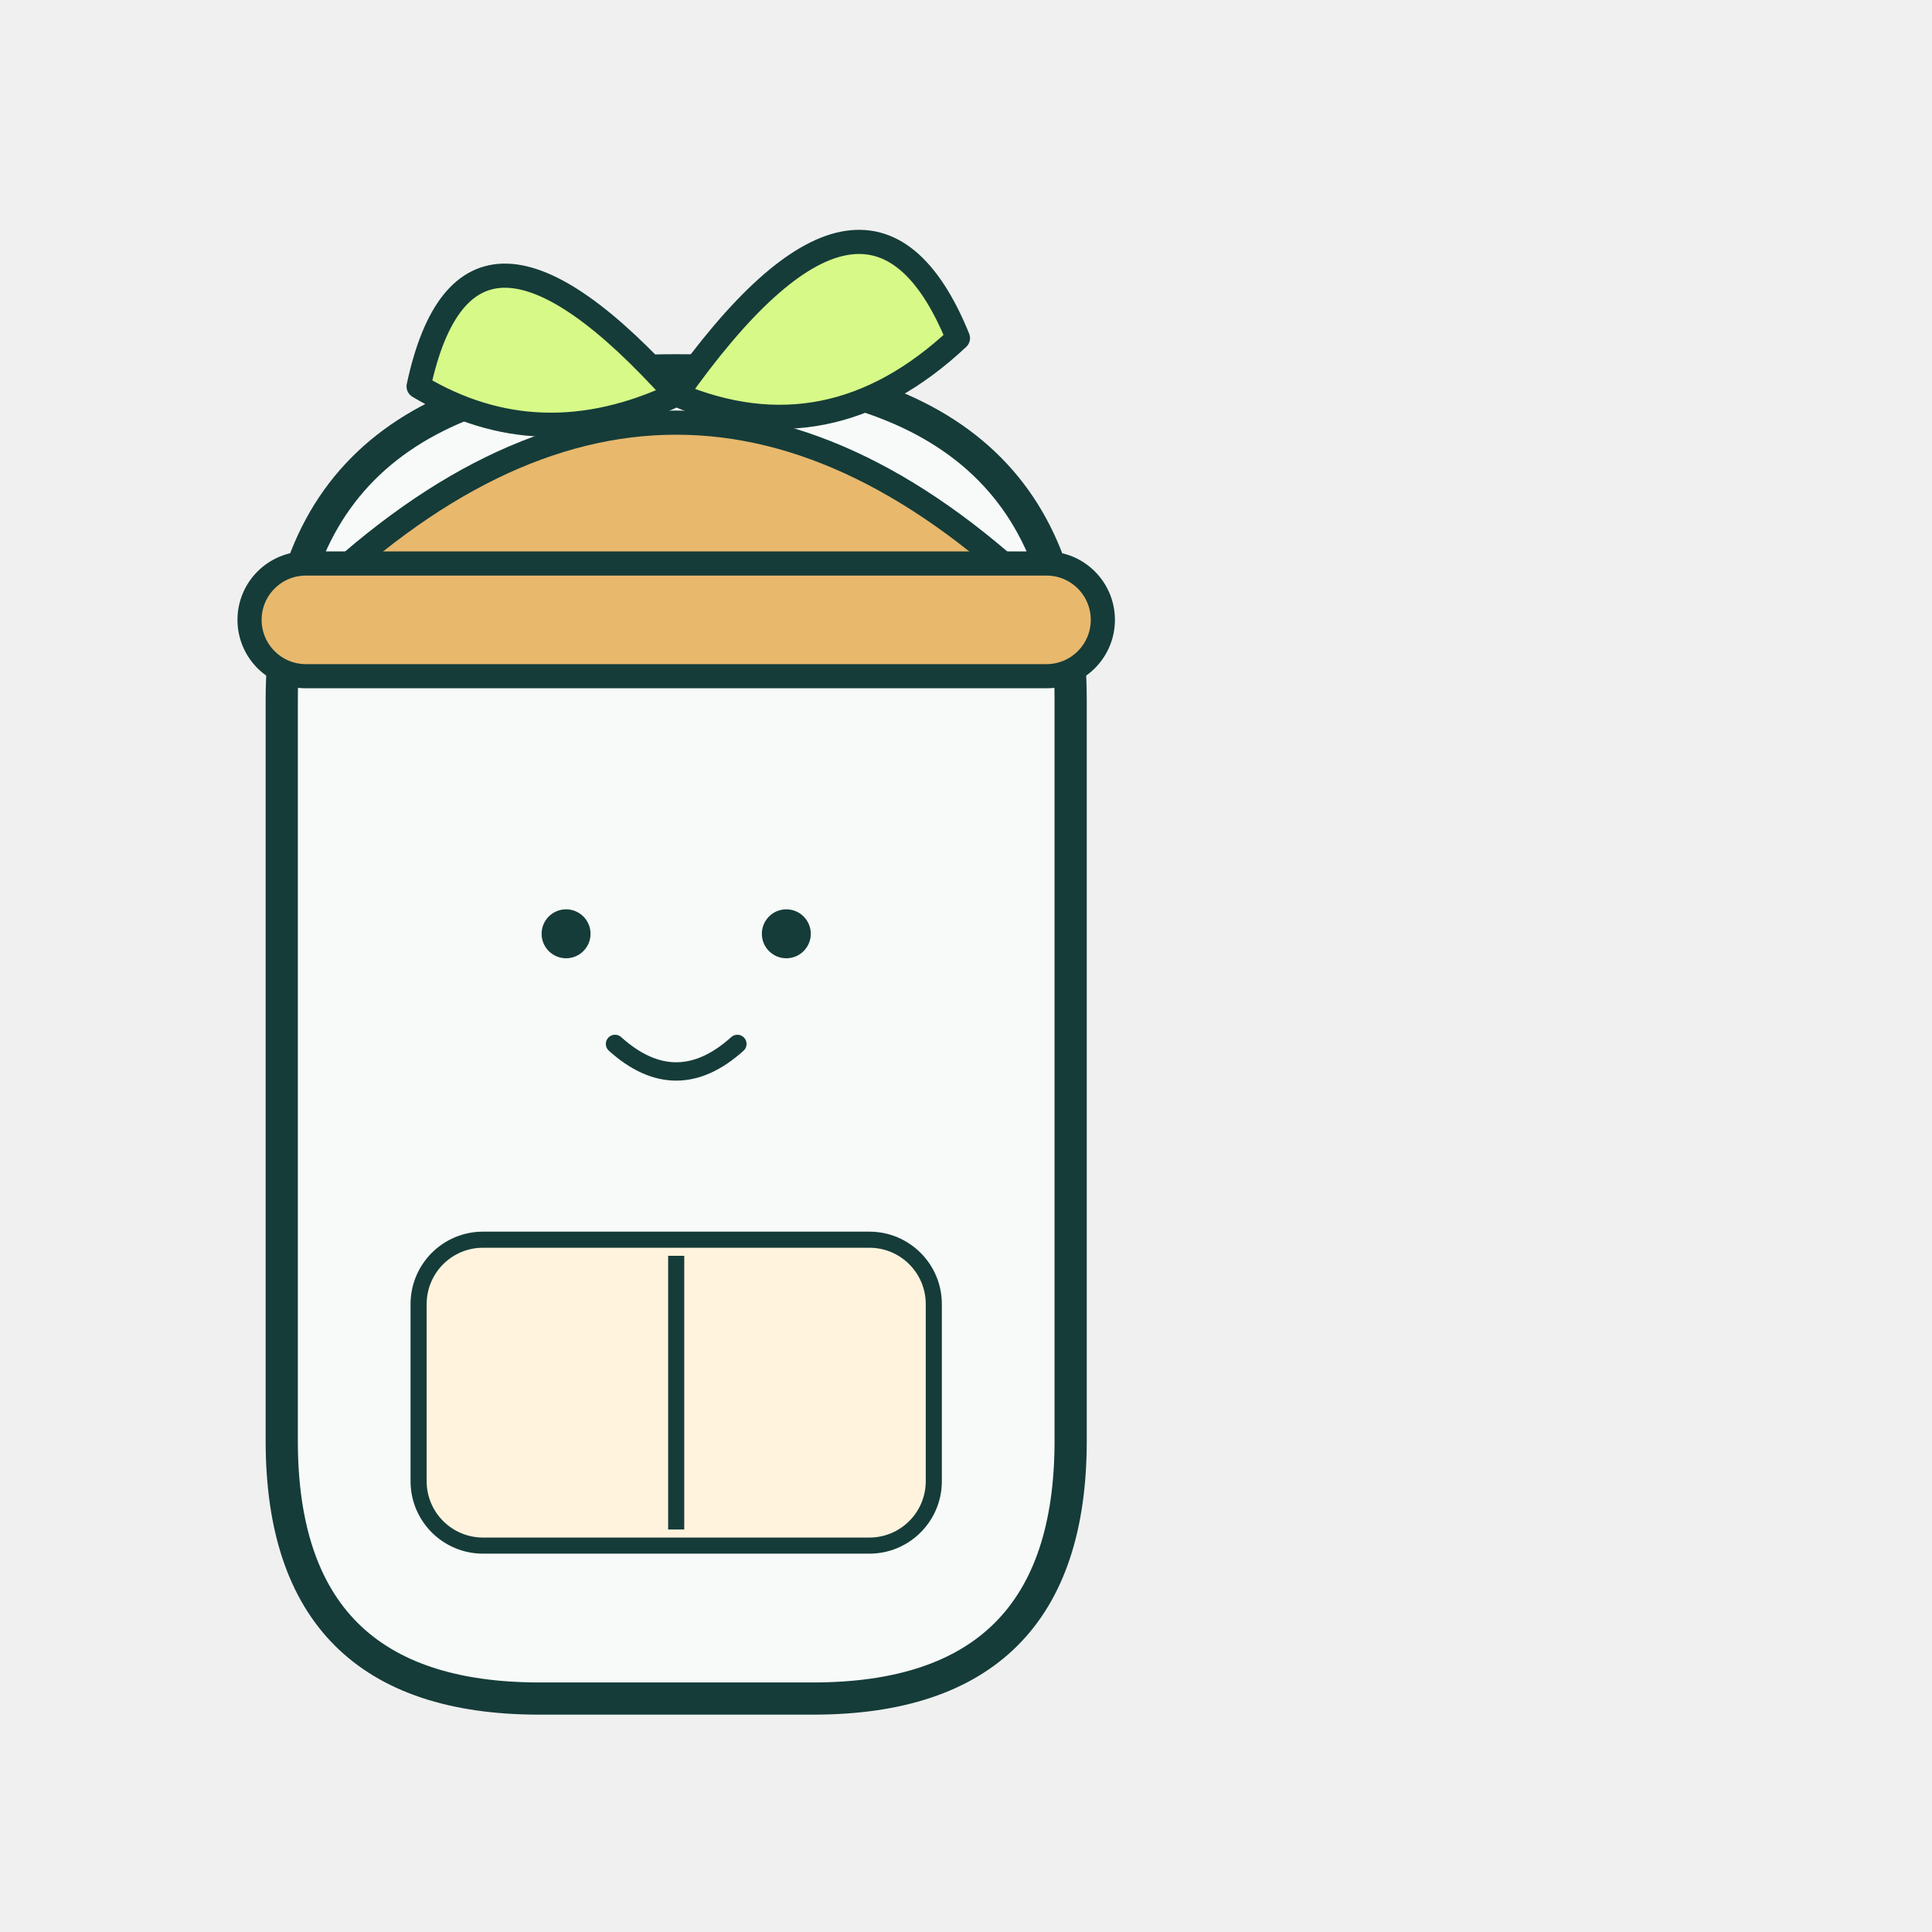
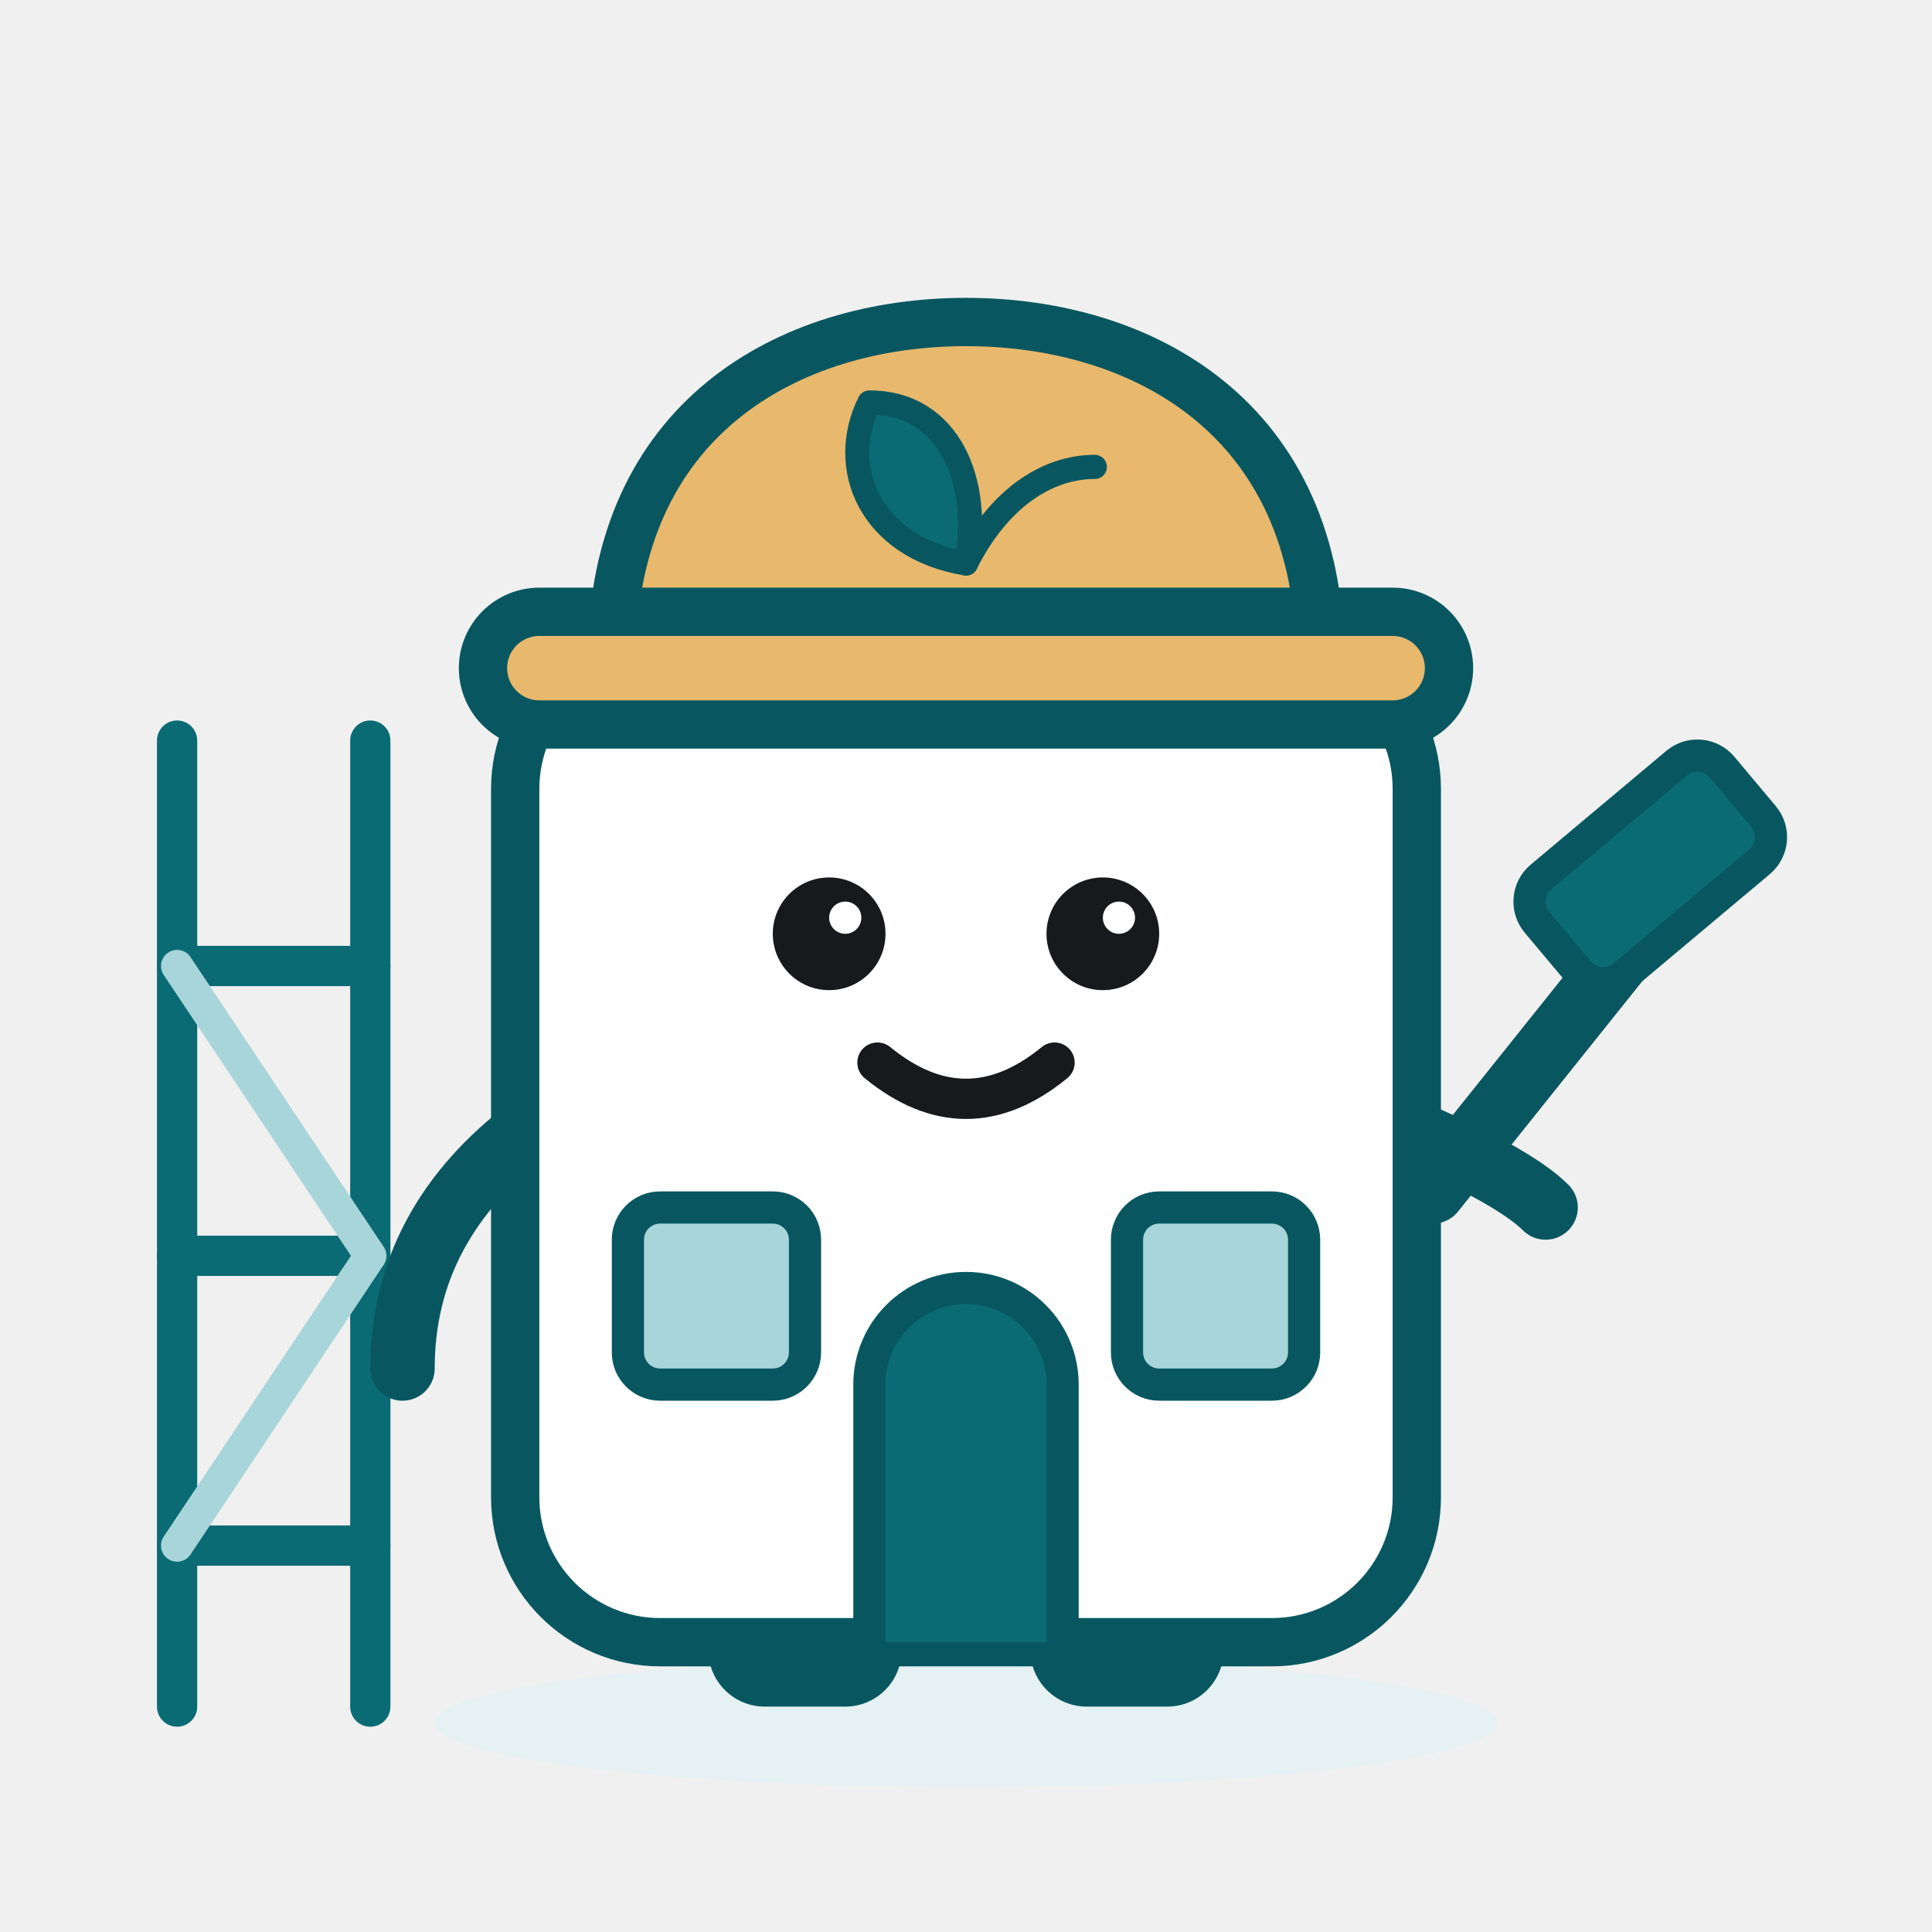
- <svg xmlns="http://www.w3.org/2000/svg" width="240" height="240" viewBox="0 0 240 240">
-   <path d="M 35 87 Q 35 46 84 46 Q 133 46 133 87 L 133 179 Q 133 211 101 211 L 67 211 Q 35 211 35 179 Z" fill="#f7faf8" stroke="#153c39" stroke-width="4" stroke-linecap="round" stroke-linejoin="round" />
-   <path d="M 84 49 Q 58 20 52 48 Q 67 57 84 49 M 84 49 Q 108 15 119 42 Q 103 57 84 49" fill="#d7f988" stroke="#153c39" stroke-width="3" stroke-linecap="round" stroke-linejoin="round" />
-   <circle cx="70.32" cy="116" r="3.04" fill="#153c39" />
-   <circle cx="97.68" cy="116" r="3.04" fill="#153c39" />
-   <path d="M 76.4 129.68 Q 84 136.52 91.6 129.68" fill="none" stroke="#153c39" stroke-width="2.28" stroke-linecap="round" stroke-linejoin="round" />
-   <rect x="52" y="154" width="64" height="38" rx="8" fill="#fff3dd" stroke="#153c39" stroke-width="2" />
-   <line x1="84" y1="156" x2="84" y2="190" stroke="#153c39" stroke-width="2" />
-   <path d="M 38 75 Q 84 30 130 75 Z" fill="#e8b86d" stroke="#153c39" stroke-width="3" stroke-linecap="round" stroke-linejoin="round" />
-   <rect x="31" y="70" width="106" height="14" rx="7" fill="#e8b86d" stroke="#153c39" stroke-width="3" />
+ <svg xmlns="http://www.w3.org/2000/svg" width="240" height="240" viewBox="0 0 240 240" role="img" aria-label="새움 현장: 비계 옆에서 망치를 든다">
+   <path d="M22 92 V212" fill="none" stroke="#0b6b75" stroke-width="5" stroke-linecap="round" stroke-linejoin="round" />
+   <path d="M46 92 V212" fill="none" stroke="#0b6b75" stroke-width="5" stroke-linecap="round" stroke-linejoin="round" />
+   <path d="M22 120 H46 M22 156 H46 M22 192 H46" fill="none" stroke="#0b6b75" stroke-width="5" stroke-linecap="round" stroke-linejoin="round" />
+   <path d="M22 120 L46 156 M46 156 L22 192" fill="none" stroke="#a8d5d9" stroke-width="4" stroke-linecap="round" stroke-linejoin="round" />
+   <ellipse cx="120" cy="214" rx="66" ry="8" fill="#e5f1f2" />
+   <rect x="88" y="198" width="24" height="14" rx="7" fill="#085760" />
+   <rect x="128" y="198" width="24" height="14" rx="7" fill="#085760" />
+   <path d="M66 140 Q50 152 50 170" fill="none" stroke="#085760" stroke-width="8" stroke-linecap="round" stroke-linejoin="round" />
+   <path d="M174 140 Q188 146 192 150" fill="none" stroke="#085760" stroke-width="8" stroke-linecap="round" stroke-linejoin="round" />
+   <rect x="64" y="80" width="112" height="124" rx="18" fill="#ffffff" stroke="#085760" stroke-width="6" />
+   <rect x="78" y="150" width="22" height="22" rx="4" fill="#a8d5d9" stroke="#085760" stroke-width="4" />
+   <rect x="140" y="150" width="22" height="22" rx="4" fill="#a8d5d9" stroke="#085760" stroke-width="4" />
+   <path d="M108 204 V172 A12 12 0 0 1 132 172 V204" fill="#0b6b75" stroke="#085760" stroke-width="4" stroke-linejoin="round" />
+   <path d="M76 82 C76 52 98 40 120 40 C142 40 164 52 164 82 Z" fill="#e8b86d" stroke="#085760" stroke-width="6" stroke-linecap="round" stroke-linejoin="round" />
+   <rect x="60" y="76" width="120" height="14" rx="7" fill="#e8b86d" stroke="#085760" stroke-width="6" />
+   <path d="M120 70 C108 68 104 58 108 50 C118 50 122 60 120 70 Z" fill="#0b6b75" stroke="#085760" stroke-width="3" stroke-linecap="round" stroke-linejoin="round" />
+   <path d="M120 70 C124 62 130 58 136 58" fill="none" stroke="#085760" stroke-width="3" stroke-linecap="round" stroke-linejoin="round" />
+   <circle cx="103" cy="116" r="7" fill="#17191c" />
+   <circle cx="137" cy="116" r="7" fill="#17191c" />
+   <circle cx="105" cy="114" r="2" fill="#ffffff" />
+   <circle cx="139" cy="114" r="2" fill="#ffffff" />
+   <path d="M109 132 Q120 141 131 132" fill="none" stroke="#17191c" stroke-width="5" stroke-linecap="round" stroke-linejoin="round" />
+   <path d="M178 148 L202 118" fill="none" stroke="#085760" stroke-width="8" stroke-linecap="round" stroke-linejoin="round" />
+   <rect x="190" y="100" width="30" height="16" rx="4" fill="#0b6b75" stroke="#085760" stroke-width="4" transform="rotate(-40 205 108)" />
</svg>
